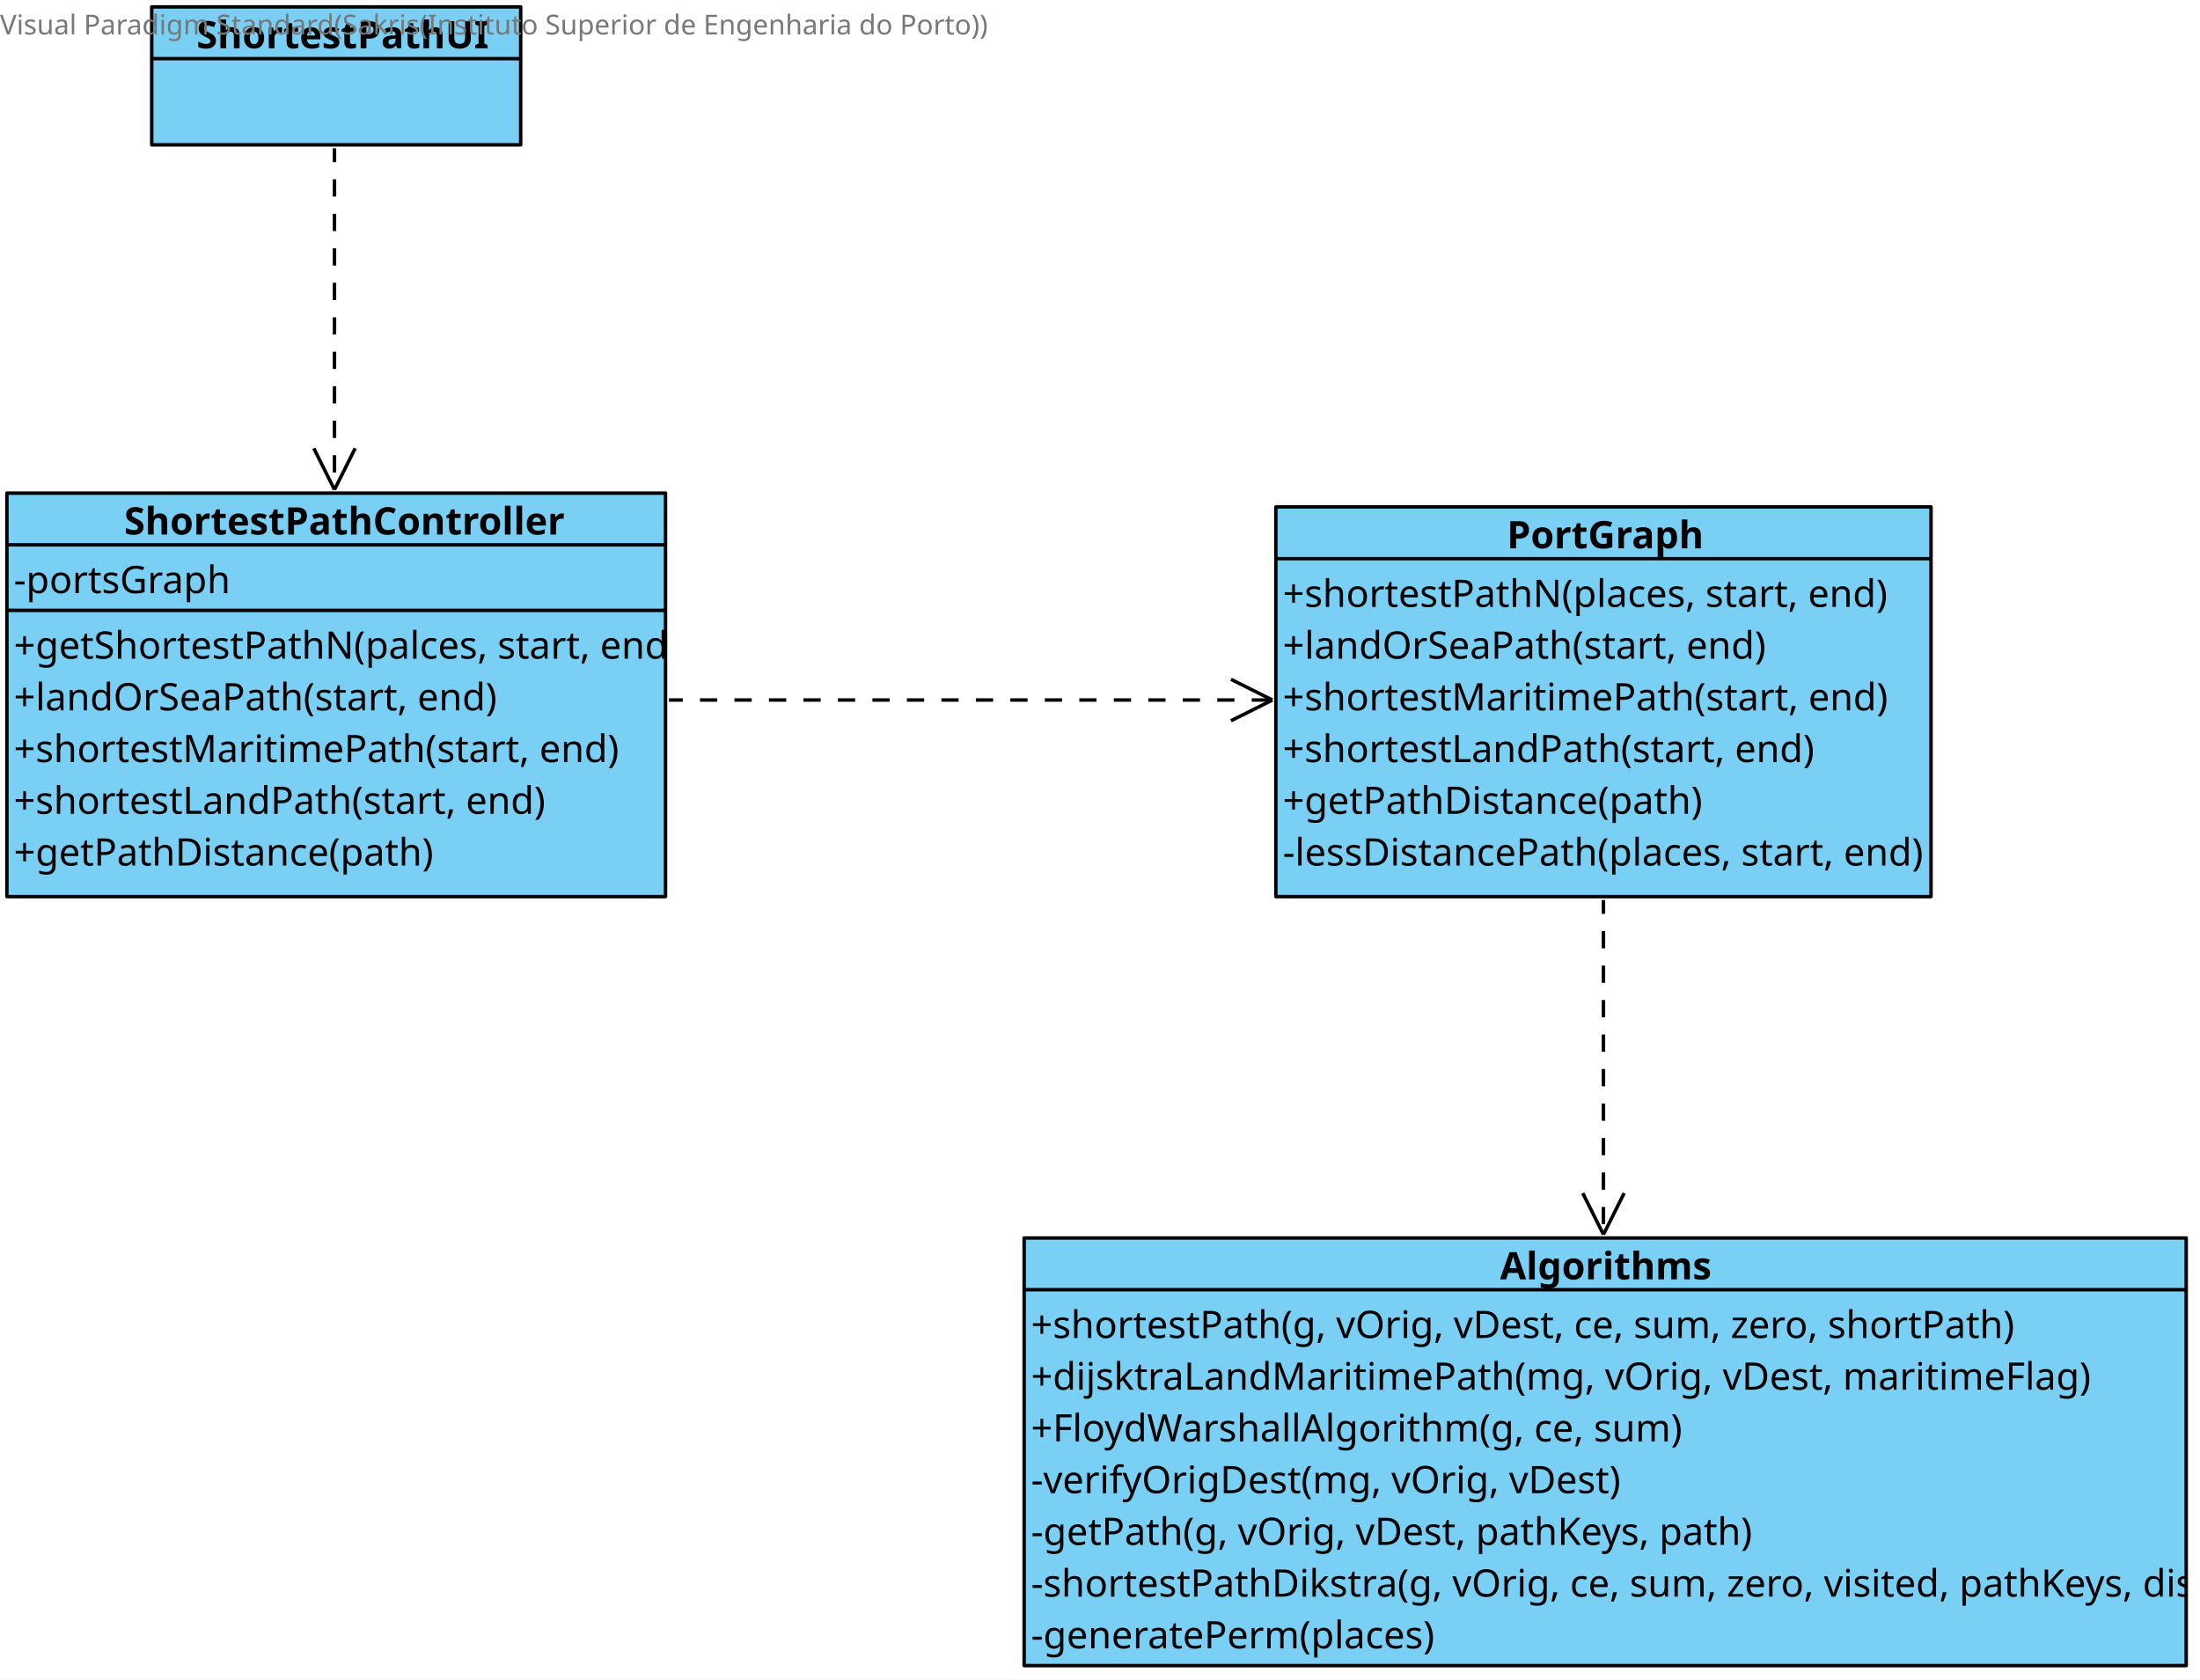
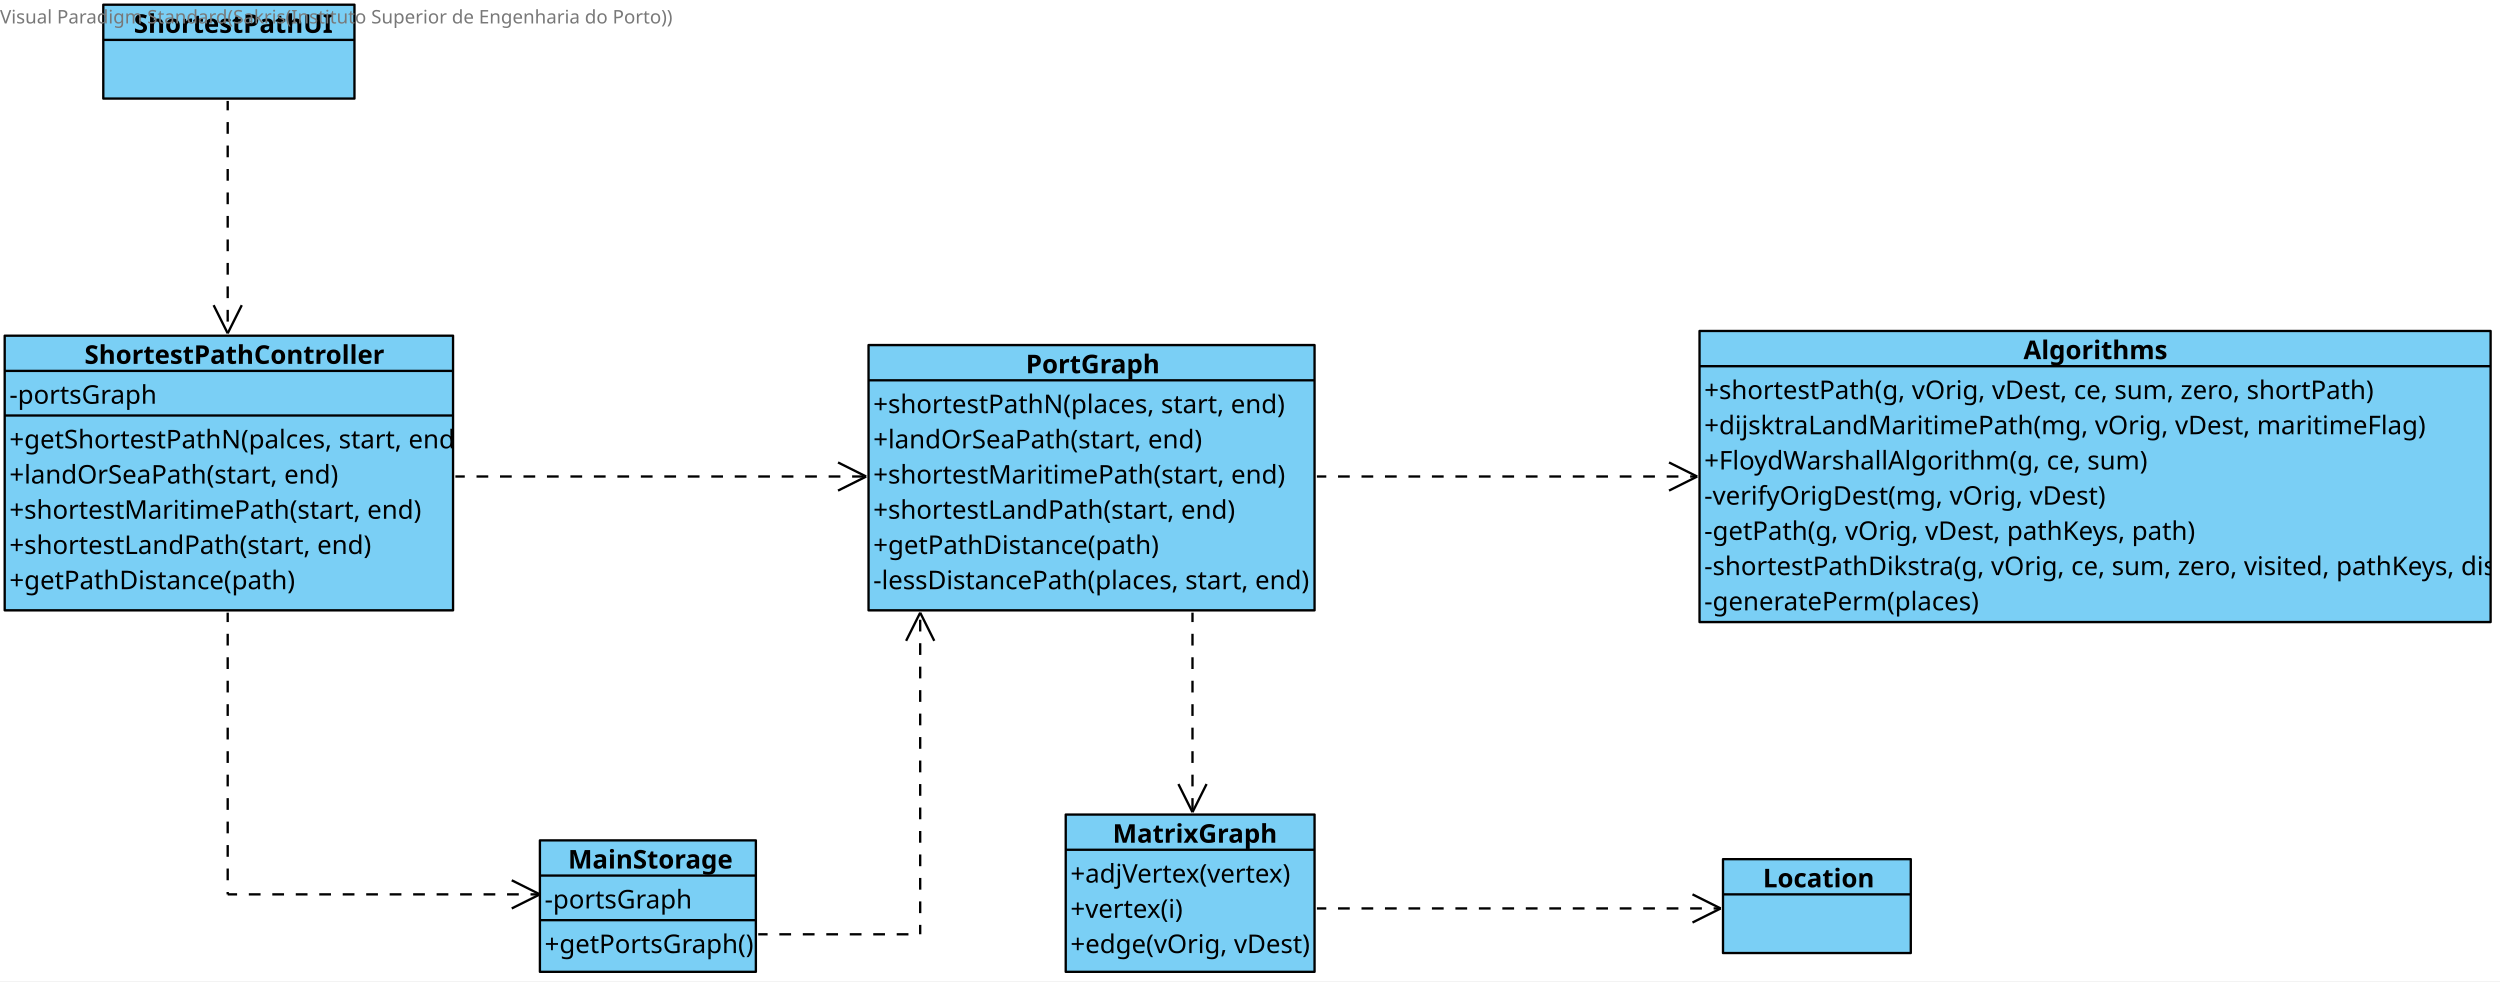
- <svg xmlns="http://www.w3.org/2000/svg" fill-opacity="0" color-rendering="auto" color-interpolation="auto" text-rendering="auto" stroke="rgb(0,0,0)" stroke-linecap="square" width="638" stroke-miterlimit="10" shape-rendering="auto" stroke-opacity="0" fill="rgb(0,0,0)" stroke-dasharray="none" font-weight="normal" stroke-width="1" height="487" font-family="'Dialog'" font-style="normal" stroke-linejoin="miter" font-size="12px" stroke-dashoffset="0" image-rendering="auto">
+ <svg xmlns="http://www.w3.org/2000/svg" fill-opacity="0" color-rendering="auto" color-interpolation="auto" text-rendering="auto" stroke="rgb(0,0,0)" stroke-linecap="square" width="1065" stroke-miterlimit="10" shape-rendering="auto" stroke-opacity="0" fill="rgb(0,0,0)" stroke-dasharray="none" font-weight="normal" stroke-width="1" height="418" font-family="'Dialog'" font-style="normal" stroke-linejoin="miter" font-size="12px" stroke-dashoffset="0" image-rendering="auto">
  <defs id="genericDefs" />
  <g>
    <defs id="defs1">
      <clipPath clipPathUnits="userSpaceOnUse" id="clipPath1">
        <path d="M-7 -7 L118 -7 L118 51 L-7 51 L-7 -7 Z" />
      </clipPath>
      <clipPath clipPathUnits="userSpaceOnUse" id="clipPath2">
        <path d="M0 0 L0 25 L107 25 L107 0 Z" />
      </clipPath>
      <clipPath clipPathUnits="userSpaceOnUse" id="clipPath3">
        <path d="M0 0 L0 15 L107 15 L107 0 Z" />
      </clipPath>
      <clipPath clipPathUnits="userSpaceOnUse" id="clipPath4">
        <path d="M-7 -7 L202 -7 L202 128 L-7 128 L-7 -7 Z" />
      </clipPath>
      <clipPath clipPathUnits="userSpaceOnUse" id="clipPath5">
        <path d="M0 0 L0 102 L191 102 L191 0 Z" />
      </clipPath>
      <clipPath clipPathUnits="userSpaceOnUse" id="clipPath6">
        <path d="M0 0 L0 15 L191 15 L191 0 Z" />
      </clipPath>
      <clipPath clipPathUnits="userSpaceOnUse" id="clipPath7">
        <path d="M-7 -7 L201 -7 L201 124 L-7 124 L-7 -7 Z" />
      </clipPath>
      <clipPath clipPathUnits="userSpaceOnUse" id="clipPath8">
        <path d="M0 0 L0 98 L190 98 L190 0 Z" />
      </clipPath>
      <clipPath clipPathUnits="userSpaceOnUse" id="clipPath9">
        <path d="M0 0 L0 15 L190 15 L190 0 Z" />
      </clipPath>
      <clipPath clipPathUnits="userSpaceOnUse" id="clipPath10">
        <path d="M-7 -7 L348 -7 L348 135 L-7 135 L-7 -7 Z" />
      </clipPath>
      <clipPath clipPathUnits="userSpaceOnUse" id="clipPath11">
        <path d="M0 0 L0 109 L337 109 L337 0 Z" />
      </clipPath>
      <clipPath clipPathUnits="userSpaceOnUse" id="clipPath12">
        <path d="M0 0 L0 15 L337 15 L337 0 Z" />
      </clipPath>
      <clipPath clipPathUnits="userSpaceOnUse" id="clipPath13">
+         <path d="M-7 -7 L103 -7 L103 67 L-7 67 L-7 -7 Z" />
+       </clipPath>
+       <clipPath clipPathUnits="userSpaceOnUse" id="clipPath14">
+         <path d="M0 0 L0 41 L92 41 L92 0 Z" />
+       </clipPath>
+       <clipPath clipPathUnits="userSpaceOnUse" id="clipPath15">
+         <path d="M0 0 L0 15 L92 15 L92 0 Z" />
+       </clipPath>
+       <clipPath clipPathUnits="userSpaceOnUse" id="clipPath16">
+         <path d="M-7 -7 L117 -7 L117 78 L-7 78 L-7 -7 Z" />
+       </clipPath>
+       <clipPath clipPathUnits="userSpaceOnUse" id="clipPath17">
+         <path d="M0 0 L0 52 L106 52 L106 0 Z" />
+       </clipPath>
+       <clipPath clipPathUnits="userSpaceOnUse" id="clipPath18">
+         <path d="M0 0 L0 15 L106 15 L106 0 Z" />
+       </clipPath>
+       <clipPath clipPathUnits="userSpaceOnUse" id="clipPath19">
+         <path d="M-7 -7 L91 -7 L91 51 L-7 51 L-7 -7 Z" />
+       </clipPath>
+       <clipPath clipPathUnits="userSpaceOnUse" id="clipPath20">
+         <path d="M0 0 L0 25 L80 25 L80 0 Z" />
+       </clipPath>
+       <clipPath clipPathUnits="userSpaceOnUse" id="clipPath21">
+         <path d="M0 0 L0 15 L80 15 L80 0 Z" />
+       </clipPath>
+       <clipPath clipPathUnits="userSpaceOnUse" id="clipPath22">
        <path d="M0 0 L104 0 L104 203 L0 203 L0 0 Z" />
      </clipPath>
-       <clipPath clipPathUnits="userSpaceOnUse" id="clipPath14">
+       <clipPath clipPathUnits="userSpaceOnUse" id="clipPath23">
        <path d="M0 0 L0 203 L104 203 L104 0 Z" />
      </clipPath>
-       <clipPath clipPathUnits="userSpaceOnUse" id="clipPath15">
+       <clipPath clipPathUnits="userSpaceOnUse" id="clipPath24">
        <path d="M0 0 L279 0 L279 104 L0 104 L0 0 Z" />
      </clipPath>
-       <clipPath clipPathUnits="userSpaceOnUse" id="clipPath16">
+       <clipPath clipPathUnits="userSpaceOnUse" id="clipPath25">
        <path d="M0 0 L0 104 L279 104 L279 0 Z" />
      </clipPath>
-       <clipPath clipPathUnits="userSpaceOnUse" id="clipPath17">
-         <path d="M0 0 L104 0 L104 201 L0 201 L0 0 Z" />
-       </clipPath>
-       <clipPath clipPathUnits="userSpaceOnUse" id="clipPath18">
-         <path d="M0 0 L0 201 L104 201 L104 0 Z" />
+       <clipPath clipPathUnits="userSpaceOnUse" id="clipPath26">
+         <path d="M0 0 L266 0 L266 104 L0 104 L0 0 Z" />
+       </clipPath>
+       <clipPath clipPathUnits="userSpaceOnUse" id="clipPath27">
+         <path d="M0 0 L0 104 L266 104 L266 0 Z" />
+       </clipPath>
+       <clipPath clipPathUnits="userSpaceOnUse" id="clipPath28">
+         <path d="M0 0 L237 0 L237 224 L0 224 L0 0 Z" />
+       </clipPath>
+       <clipPath clipPathUnits="userSpaceOnUse" id="clipPath29">
+         <path d="M0 0 L0 224 L237 224 L237 0 Z" />
+       </clipPath>
+       <clipPath clipPathUnits="userSpaceOnUse" id="clipPath30">
+         <path d="M0 0 L173 0 L173 241 L0 241 L0 0 Z" />
+       </clipPath>
+       <clipPath clipPathUnits="userSpaceOnUse" id="clipPath31">
+         <path d="M0 0 L0 241 L173 241 L173 0 Z" />
+       </clipPath>
+       <clipPath clipPathUnits="userSpaceOnUse" id="clipPath32">
+         <path d="M0 0 L104 0 L104 189 L0 189 L0 0 Z" />
+       </clipPath>
+       <clipPath clipPathUnits="userSpaceOnUse" id="clipPath33">
+         <path d="M0 0 L0 189 L104 189 L104 0 Z" />
+       </clipPath>
+       <clipPath clipPathUnits="userSpaceOnUse" id="clipPath34">
+         <path d="M0 0 L276 0 L276 104 L0 104 L0 0 Z" />
+       </clipPath>
+       <clipPath clipPathUnits="userSpaceOnUse" id="clipPath35">
+         <path d="M0 0 L0 104 L276 104 L276 0 Z" />
      </clipPath>
    </defs>
    <g fill="white" text-rendering="geometricPrecision" fill-opacity="1" stroke-opacity="1" stroke="white">
-       <rect x="0" width="638" height="487" y="0" stroke="none" />
+       <rect x="0" width="1065" height="418" y="0" stroke="none" />
    </g>
    <g font-size="11px" transform="translate(44,2)" fill-opacity="1" fill="rgb(122,207,245)" text-rendering="geometricPrecision" image-rendering="optimizeQuality" font-family="sans-serif" stroke="rgb(122,207,245)" font-weight="bold" stroke-opacity="1">
      <rect x="0" width="107" height="40" y="0" clip-path="url(#clipPath1)" stroke="none" />
    </g>
    <g fill-opacity="1" text-rendering="geometricPrecision" stroke="black" stroke-linecap="butt" transform="translate(44,2)" stroke-miterlimit="0" stroke-opacity="1" fill="black" font-weight="bold" font-family="sans-serif" stroke-linejoin="round" font-size="11px" image-rendering="optimizeQuality">
      <rect fill="none" x="0" width="107" height="40" y="0" clip-path="url(#clipPath1)" />
      <line y2="15" fill="none" x1="0" clip-path="url(#clipPath1)" x2="107" y1="15" />
    </g>
    <g font-size="11px" transform="translate(44,2)" fill-opacity="1" fill="black" text-rendering="geometricPrecision" image-rendering="optimizeQuality" font-family="sans-serif" stroke="black" font-weight="bold" stroke-opacity="1">
      <text x="13" xml:space="preserve" y="12" clip-path="url(#clipPath3)" stroke="none">ShortestPathUI</text>
    </g>
    <g font-size="11px" transform="translate(2,143)" fill-opacity="1" fill="rgb(122,207,245)" text-rendering="geometricPrecision" image-rendering="optimizeQuality" font-family="sans-serif" stroke="rgb(122,207,245)" font-weight="bold" stroke-opacity="1">
      <rect x="0" width="191" height="117" y="0" clip-path="url(#clipPath4)" stroke="none" />
    </g>
    <g fill-opacity="1" text-rendering="geometricPrecision" stroke="black" stroke-linecap="butt" transform="translate(2,143)" stroke-miterlimit="0" stroke-opacity="1" fill="black" font-weight="bold" font-family="sans-serif" stroke-linejoin="round" font-size="11px" image-rendering="optimizeQuality">
      <rect fill="none" x="0" width="191" height="117" y="0" clip-path="url(#clipPath4)" />
      <line y2="15" fill="none" x1="0" clip-path="url(#clipPath4)" x2="191" y1="15" />
    </g>
    <g font-size="11px" transform="matrix(1,0,0,1,2,158)" fill-opacity="1" fill="black" text-rendering="geometricPrecision" image-rendering="optimizeQuality" font-family="sans-serif" stroke="black" stroke-opacity="1">
      <text x="2" xml:space="preserve" y="14" clip-path="url(#clipPath5)" stroke="none">-portsGraph</text>
    </g>
    <g stroke-linecap="butt" font-size="11px" transform="matrix(1,0,0,1,2,158)" fill-opacity="1" fill="black" text-rendering="geometricPrecision" image-rendering="optimizeQuality" font-family="sans-serif" stroke-linejoin="bevel" stroke="black" stroke-opacity="1" stroke-miterlimit="0">
      <line y2="19" fill="none" x1="0" clip-path="url(#clipPath5)" x2="191" y1="19" />
    </g>
    <g font-size="11px" transform="matrix(1,0,0,1,2,158)" fill-opacity="1" fill="black" text-rendering="geometricPrecision" image-rendering="optimizeQuality" font-family="sans-serif" stroke="black" stroke-opacity="1">
      <text x="2" xml:space="preserve" y="33" clip-path="url(#clipPath5)" stroke="none">+getShortestPathN(palces, start, end)</text>
    </g>
    <g font-size="11px" transform="matrix(1,0,0,1,2,158)" fill-opacity="1" fill="black" text-rendering="geometricPrecision" image-rendering="optimizeQuality" font-family="sans-serif" stroke="black" stroke-opacity="1">
      <text x="2" xml:space="preserve" y="48" clip-path="url(#clipPath5)" stroke="none">+landOrSeaPath(start, end)</text>
    </g>
    <g font-size="11px" transform="matrix(1,0,0,1,2,158)" fill-opacity="1" fill="black" text-rendering="geometricPrecision" image-rendering="optimizeQuality" font-family="sans-serif" stroke="black" stroke-opacity="1">
      <text x="2" xml:space="preserve" y="63" clip-path="url(#clipPath5)" stroke="none">+shortestMaritimePath(start, end)</text>
    </g>
    <g font-size="11px" transform="matrix(1,0,0,1,2,158)" fill-opacity="1" fill="black" text-rendering="geometricPrecision" image-rendering="optimizeQuality" font-family="sans-serif" stroke="black" stroke-opacity="1">
      <text x="2" xml:space="preserve" y="78" clip-path="url(#clipPath5)" stroke="none">+shortestLandPath(start, end)</text>
    </g>
    <g font-size="11px" transform="matrix(1,0,0,1,2,158)" fill-opacity="1" fill="black" text-rendering="geometricPrecision" image-rendering="optimizeQuality" font-family="sans-serif" stroke="black" stroke-opacity="1">
      <text x="2" xml:space="preserve" y="93" clip-path="url(#clipPath5)" stroke="none">+getPathDistance(path)</text>
    </g>
    <g font-size="11px" transform="translate(2,143)" fill-opacity="1" fill="black" text-rendering="geometricPrecision" image-rendering="optimizeQuality" font-family="sans-serif" stroke="black" font-weight="bold" stroke-opacity="1">
      <text x="34" xml:space="preserve" y="12" clip-path="url(#clipPath6)" stroke="none">ShortestPathController</text>
    </g>
    <g font-size="11px" transform="translate(370,147)" fill-opacity="1" fill="rgb(122,207,245)" text-rendering="geometricPrecision" image-rendering="optimizeQuality" font-family="sans-serif" stroke="rgb(122,207,245)" font-weight="bold" stroke-opacity="1">
      <rect x="0" width="190" height="113" y="0" clip-path="url(#clipPath7)" stroke="none" />
    </g>
    <g fill-opacity="1" text-rendering="geometricPrecision" stroke="black" stroke-linecap="butt" transform="translate(370,147)" stroke-miterlimit="0" stroke-opacity="1" fill="black" font-weight="bold" font-family="sans-serif" stroke-linejoin="round" font-size="11px" image-rendering="optimizeQuality">
      <rect fill="none" x="0" width="190" height="113" y="0" clip-path="url(#clipPath7)" />
      <line y2="15" fill="none" x1="0" clip-path="url(#clipPath7)" x2="190" y1="15" />
    </g>
    <g font-size="11px" transform="matrix(1,0,0,1,370,162)" fill-opacity="1" fill="black" text-rendering="geometricPrecision" image-rendering="optimizeQuality" font-family="sans-serif" stroke="black" stroke-opacity="1">
      <text x="2" xml:space="preserve" y="14" clip-path="url(#clipPath8)" stroke="none">+shortestPathN(places, start, end)</text>
    </g>
    <g font-size="11px" transform="matrix(1,0,0,1,370,162)" fill-opacity="1" fill="black" text-rendering="geometricPrecision" image-rendering="optimizeQuality" font-family="sans-serif" stroke="black" stroke-opacity="1">
      <text x="2" xml:space="preserve" y="29" clip-path="url(#clipPath8)" stroke="none">+landOrSeaPath(start, end)</text>
    </g>
    <g font-size="11px" transform="matrix(1,0,0,1,370,162)" fill-opacity="1" fill="black" text-rendering="geometricPrecision" image-rendering="optimizeQuality" font-family="sans-serif" stroke="black" stroke-opacity="1">
      <text x="2" xml:space="preserve" y="44" clip-path="url(#clipPath8)" stroke="none">+shortestMaritimePath(start, end)</text>
    </g>
    <g font-size="11px" transform="matrix(1,0,0,1,370,162)" fill-opacity="1" fill="black" text-rendering="geometricPrecision" image-rendering="optimizeQuality" font-family="sans-serif" stroke="black" stroke-opacity="1">
      <text x="2" xml:space="preserve" y="59" clip-path="url(#clipPath8)" stroke="none">+shortestLandPath(start, end)</text>
    </g>
    <g font-size="11px" transform="matrix(1,0,0,1,370,162)" fill-opacity="1" fill="black" text-rendering="geometricPrecision" image-rendering="optimizeQuality" font-family="sans-serif" stroke="black" stroke-opacity="1">
      <text x="2" xml:space="preserve" y="74" clip-path="url(#clipPath8)" stroke="none">+getPathDistance(path)</text>
    </g>
    <g font-size="11px" transform="matrix(1,0,0,1,370,162)" fill-opacity="1" fill="black" text-rendering="geometricPrecision" image-rendering="optimizeQuality" font-family="sans-serif" stroke="black" stroke-opacity="1">
      <text x="2" xml:space="preserve" y="89" clip-path="url(#clipPath8)" stroke="none">-lessDistancePath(places, start, end)</text>
    </g>
    <g font-size="11px" transform="translate(370,147)" fill-opacity="1" fill="black" text-rendering="geometricPrecision" image-rendering="optimizeQuality" font-family="sans-serif" stroke="black" font-weight="bold" stroke-opacity="1">
      <text x="67" xml:space="preserve" y="12" clip-path="url(#clipPath9)" stroke="none">PortGraph</text>
    </g>
-     <g font-size="11px" transform="translate(297,359)" fill-opacity="1" fill="rgb(122,207,245)" text-rendering="geometricPrecision" image-rendering="optimizeQuality" font-family="sans-serif" stroke="rgb(122,207,245)" font-weight="bold" stroke-opacity="1">
+     <g font-size="11px" transform="translate(724,141)" fill-opacity="1" fill="rgb(122,207,245)" text-rendering="geometricPrecision" image-rendering="optimizeQuality" font-family="sans-serif" stroke="rgb(122,207,245)" font-weight="bold" stroke-opacity="1">
      <rect x="0" width="337" height="124" y="0" clip-path="url(#clipPath10)" stroke="none" />
    </g>
-     <g fill-opacity="1" text-rendering="geometricPrecision" stroke="black" stroke-linecap="butt" transform="translate(297,359)" stroke-miterlimit="0" stroke-opacity="1" fill="black" font-weight="bold" font-family="sans-serif" stroke-linejoin="round" font-size="11px" image-rendering="optimizeQuality">
+     <g fill-opacity="1" text-rendering="geometricPrecision" stroke="black" stroke-linecap="butt" transform="translate(724,141)" stroke-miterlimit="0" stroke-opacity="1" fill="black" font-weight="bold" font-family="sans-serif" stroke-linejoin="round" font-size="11px" image-rendering="optimizeQuality">
      <rect fill="none" x="0" width="337" height="124" y="0" clip-path="url(#clipPath10)" />
      <line y2="15" fill="none" x1="0" clip-path="url(#clipPath10)" x2="337" y1="15" />
    </g>
-     <g font-size="11px" transform="matrix(1,0,0,1,297,374)" fill-opacity="1" fill="black" text-rendering="geometricPrecision" image-rendering="optimizeQuality" font-family="sans-serif" stroke="black" stroke-opacity="1">
+     <g font-size="11px" transform="matrix(1,0,0,1,724,156)" fill-opacity="1" fill="black" text-rendering="geometricPrecision" image-rendering="optimizeQuality" font-family="sans-serif" stroke="black" stroke-opacity="1">
      <text x="2" xml:space="preserve" y="14" clip-path="url(#clipPath11)" stroke="none">+shortestPath(g, vOrig, vDest, ce, sum, zero, shortPath)</text>
    </g>
-     <g font-size="11px" transform="matrix(1,0,0,1,297,374)" fill-opacity="1" fill="black" text-rendering="geometricPrecision" image-rendering="optimizeQuality" font-family="sans-serif" stroke="black" stroke-opacity="1">
+     <g font-size="11px" transform="matrix(1,0,0,1,724,156)" fill-opacity="1" fill="black" text-rendering="geometricPrecision" image-rendering="optimizeQuality" font-family="sans-serif" stroke="black" stroke-opacity="1">
      <text x="2" xml:space="preserve" y="29" clip-path="url(#clipPath11)" stroke="none">+dijsktraLandMaritimePath(mg, vOrig, vDest, maritimeFlag)</text>
    </g>
-     <g font-size="11px" transform="matrix(1,0,0,1,297,374)" fill-opacity="1" fill="black" text-rendering="geometricPrecision" image-rendering="optimizeQuality" font-family="sans-serif" stroke="black" stroke-opacity="1">
+     <g font-size="11px" transform="matrix(1,0,0,1,724,156)" fill-opacity="1" fill="black" text-rendering="geometricPrecision" image-rendering="optimizeQuality" font-family="sans-serif" stroke="black" stroke-opacity="1">
      <text x="2" xml:space="preserve" y="44" clip-path="url(#clipPath11)" stroke="none">+FloydWarshallAlgorithm(g, ce, sum)</text>
    </g>
-     <g font-size="11px" transform="matrix(1,0,0,1,297,374)" fill-opacity="1" fill="black" text-rendering="geometricPrecision" image-rendering="optimizeQuality" font-family="sans-serif" stroke="black" stroke-opacity="1">
+     <g font-size="11px" transform="matrix(1,0,0,1,724,156)" fill-opacity="1" fill="black" text-rendering="geometricPrecision" image-rendering="optimizeQuality" font-family="sans-serif" stroke="black" stroke-opacity="1">
      <text x="2" xml:space="preserve" y="59" clip-path="url(#clipPath11)" stroke="none">-verifyOrigDest(mg, vOrig, vDest)</text>
    </g>
-     <g font-size="11px" transform="matrix(1,0,0,1,297,374)" fill-opacity="1" fill="black" text-rendering="geometricPrecision" image-rendering="optimizeQuality" font-family="sans-serif" stroke="black" stroke-opacity="1">
+     <g font-size="11px" transform="matrix(1,0,0,1,724,156)" fill-opacity="1" fill="black" text-rendering="geometricPrecision" image-rendering="optimizeQuality" font-family="sans-serif" stroke="black" stroke-opacity="1">
      <text x="2" xml:space="preserve" y="74" clip-path="url(#clipPath11)" stroke="none">-getPath(g, vOrig, vDest, pathKeys, path)</text>
    </g>
-     <g font-size="11px" transform="matrix(1,0,0,1,297,374)" fill-opacity="1" fill="black" text-rendering="geometricPrecision" image-rendering="optimizeQuality" font-family="sans-serif" stroke="black" stroke-opacity="1">
+     <g font-size="11px" transform="matrix(1,0,0,1,724,156)" fill-opacity="1" fill="black" text-rendering="geometricPrecision" image-rendering="optimizeQuality" font-family="sans-serif" stroke="black" stroke-opacity="1">
      <text x="2" xml:space="preserve" y="89" clip-path="url(#clipPath11)" stroke="none">-shortestPathDikstra(g, vOrig, ce, sum, zero, visited, pathKeys, dist)</text>
    </g>
-     <g font-size="11px" transform="matrix(1,0,0,1,297,374)" fill-opacity="1" fill="black" text-rendering="geometricPrecision" image-rendering="optimizeQuality" font-family="sans-serif" stroke="black" stroke-opacity="1">
+     <g font-size="11px" transform="matrix(1,0,0,1,724,156)" fill-opacity="1" fill="black" text-rendering="geometricPrecision" image-rendering="optimizeQuality" font-family="sans-serif" stroke="black" stroke-opacity="1">
      <text x="2" xml:space="preserve" y="104" clip-path="url(#clipPath11)" stroke="none">-generatePerm(places)</text>
    </g>
-     <g font-size="11px" transform="translate(297,359)" fill-opacity="1" fill="black" text-rendering="geometricPrecision" image-rendering="optimizeQuality" font-family="sans-serif" stroke="black" font-weight="bold" stroke-opacity="1">
+     <g font-size="11px" transform="translate(724,141)" fill-opacity="1" fill="black" text-rendering="geometricPrecision" image-rendering="optimizeQuality" font-family="sans-serif" stroke="black" font-weight="bold" stroke-opacity="1">
      <text x="138" xml:space="preserve" y="12" clip-path="url(#clipPath12)" stroke="none">Algorithms</text>
    </g>
+     <g font-size="11px" transform="translate(230,358)" fill-opacity="1" fill="rgb(122,207,245)" text-rendering="geometricPrecision" image-rendering="optimizeQuality" font-family="sans-serif" stroke="rgb(122,207,245)" font-weight="bold" stroke-opacity="1">
+       <rect x="0" width="92" height="56" y="0" clip-path="url(#clipPath13)" stroke="none" />
+     </g>
+     <g fill-opacity="1" text-rendering="geometricPrecision" stroke="black" stroke-linecap="butt" transform="translate(230,358)" stroke-miterlimit="0" stroke-opacity="1" fill="black" font-weight="bold" font-family="sans-serif" stroke-linejoin="round" font-size="11px" image-rendering="optimizeQuality">
+       <rect fill="none" x="0" width="92" height="56" y="0" clip-path="url(#clipPath13)" />
+       <line y2="15" fill="none" x1="0" clip-path="url(#clipPath13)" x2="92" y1="15" />
+     </g>
+     <g font-size="11px" transform="matrix(1,0,0,1,230,373)" fill-opacity="1" fill="black" text-rendering="geometricPrecision" image-rendering="optimizeQuality" font-family="sans-serif" stroke="black" stroke-opacity="1">
+       <text x="2" xml:space="preserve" y="14" clip-path="url(#clipPath14)" stroke="none">-portsGraph</text>
+     </g>
+     <g stroke-linecap="butt" font-size="11px" transform="matrix(1,0,0,1,230,373)" fill-opacity="1" fill="black" text-rendering="geometricPrecision" image-rendering="optimizeQuality" font-family="sans-serif" stroke-linejoin="bevel" stroke="black" stroke-opacity="1" stroke-miterlimit="0">
+       <line y2="19" fill="none" x1="0" clip-path="url(#clipPath14)" x2="92" y1="19" />
+     </g>
+     <g font-size="11px" transform="matrix(1,0,0,1,230,373)" fill-opacity="1" fill="black" text-rendering="geometricPrecision" image-rendering="optimizeQuality" font-family="sans-serif" stroke="black" stroke-opacity="1">
+       <text x="2" xml:space="preserve" y="33" clip-path="url(#clipPath14)" stroke="none">+getPortsGraph()</text>
+     </g>
+     <g font-size="11px" transform="translate(230,358)" fill-opacity="1" fill="black" text-rendering="geometricPrecision" image-rendering="optimizeQuality" font-family="sans-serif" stroke="black" font-weight="bold" stroke-opacity="1">
+       <text x="12" xml:space="preserve" y="12" clip-path="url(#clipPath15)" stroke="none">MainStorage</text>
+     </g>
+     <g font-size="11px" transform="translate(454,347)" fill-opacity="1" fill="rgb(122,207,245)" text-rendering="geometricPrecision" image-rendering="optimizeQuality" font-family="sans-serif" stroke="rgb(122,207,245)" font-weight="bold" stroke-opacity="1">
+       <rect x="0" width="106" height="67" y="0" clip-path="url(#clipPath16)" stroke="none" />
+     </g>
+     <g fill-opacity="1" text-rendering="geometricPrecision" stroke="black" stroke-linecap="butt" transform="translate(454,347)" stroke-miterlimit="0" stroke-opacity="1" fill="black" font-weight="bold" font-family="sans-serif" stroke-linejoin="round" font-size="11px" image-rendering="optimizeQuality">
+       <rect fill="none" x="0" width="106" height="67" y="0" clip-path="url(#clipPath16)" />
+       <line y2="15" fill="none" x1="0" clip-path="url(#clipPath16)" x2="106" y1="15" />
+     </g>
+     <g font-size="11px" transform="matrix(1,0,0,1,454,362)" fill-opacity="1" fill="black" text-rendering="geometricPrecision" image-rendering="optimizeQuality" font-family="sans-serif" stroke="black" stroke-opacity="1">
+       <text x="2" xml:space="preserve" y="14" clip-path="url(#clipPath17)" stroke="none">+adjVertex(vertex)</text>
+     </g>
+     <g font-size="11px" transform="matrix(1,0,0,1,454,362)" fill-opacity="1" fill="black" text-rendering="geometricPrecision" image-rendering="optimizeQuality" font-family="sans-serif" stroke="black" stroke-opacity="1">
+       <text x="2" xml:space="preserve" y="29" clip-path="url(#clipPath17)" stroke="none">+vertex(i)</text>
+     </g>
+     <g font-size="11px" transform="matrix(1,0,0,1,454,362)" fill-opacity="1" fill="black" text-rendering="geometricPrecision" image-rendering="optimizeQuality" font-family="sans-serif" stroke="black" stroke-opacity="1">
+       <text x="2" xml:space="preserve" y="44" clip-path="url(#clipPath17)" stroke="none">+edge(vOrig, vDest)</text>
+     </g>
+     <g font-size="11px" transform="translate(454,347)" fill-opacity="1" fill="black" text-rendering="geometricPrecision" image-rendering="optimizeQuality" font-family="sans-serif" stroke="black" font-weight="bold" stroke-opacity="1">
+       <text x="20" xml:space="preserve" y="12" clip-path="url(#clipPath18)" stroke="none">MatrixGraph</text>
+     </g>
+     <g font-size="11px" transform="translate(734,366)" fill-opacity="1" fill="rgb(122,207,245)" text-rendering="geometricPrecision" image-rendering="optimizeQuality" font-family="sans-serif" stroke="rgb(122,207,245)" font-weight="bold" stroke-opacity="1">
+       <rect x="0" width="80" height="40" y="0" clip-path="url(#clipPath19)" stroke="none" />
+     </g>
+     <g fill-opacity="1" text-rendering="geometricPrecision" stroke="black" stroke-linecap="butt" transform="translate(734,366)" stroke-miterlimit="0" stroke-opacity="1" fill="black" font-weight="bold" font-family="sans-serif" stroke-linejoin="round" font-size="11px" image-rendering="optimizeQuality">
+       <rect fill="none" x="0" width="80" height="40" y="0" clip-path="url(#clipPath19)" />
+       <line y2="15" fill="none" x1="0" clip-path="url(#clipPath19)" x2="80" y1="15" />
+     </g>
+     <g font-size="11px" transform="translate(734,366)" fill-opacity="1" fill="black" text-rendering="geometricPrecision" image-rendering="optimizeQuality" font-family="sans-serif" stroke="black" font-weight="bold" stroke-opacity="1">
+       <text x="17" xml:space="preserve" y="12" clip-path="url(#clipPath21)" stroke="none">Location</text>
+     </g>
    <g fill-opacity="1" text-rendering="geometricPrecision" stroke="black" stroke-linecap="butt" transform="translate(47,-7)" stroke-opacity="1" fill="black" stroke-dasharray="5" font-family="sans-serif" stroke-linejoin="round" font-size="11px" stroke-dashoffset="1" image-rendering="optimizeQuality">
-       <line y2="149" fill="none" x1="50" clip-path="url(#clipPath14)" x2="50" y1="50" />
-       <line clip-path="url(#clipPath14)" stroke-dashoffset="0" fill="none" x1="50" x2="56" y1="149" y2="137" stroke-dasharray="none" />
-       <line clip-path="url(#clipPath14)" stroke-dashoffset="0" fill="none" x1="50" x2="44" y1="149" y2="137" stroke-dasharray="none" />
+       <line y2="149" fill="none" x1="50" clip-path="url(#clipPath23)" x2="50" y1="50" />
+       <line clip-path="url(#clipPath23)" stroke-dashoffset="0" fill="none" x1="50" x2="56" y1="149" y2="137" stroke-dasharray="none" />
+       <line clip-path="url(#clipPath23)" stroke-dashoffset="0" fill="none" x1="50" x2="44" y1="149" y2="137" stroke-dasharray="none" />
    </g>
    <g fill-opacity="1" text-rendering="geometricPrecision" stroke="black" stroke-linecap="butt" transform="translate(144,153)" stroke-opacity="1" fill="black" stroke-dasharray="5" font-family="sans-serif" stroke-linejoin="round" font-size="11px" stroke-dashoffset="1" image-rendering="optimizeQuality">
-       <line y2="50" fill="none" x1="50" clip-path="url(#clipPath16)" x2="225" y1="50" />
-       <line clip-path="url(#clipPath16)" stroke-dashoffset="0" fill="none" x1="225" x2="213" y1="50" y2="44" stroke-dasharray="none" />
-       <line clip-path="url(#clipPath16)" stroke-dashoffset="0" fill="none" x1="225" x2="213" y1="50" y2="56" stroke-dasharray="none" />
-     </g>
-     <g fill-opacity="1" text-rendering="geometricPrecision" stroke="black" stroke-linecap="butt" transform="translate(415,211)" stroke-opacity="1" fill="black" stroke-dasharray="5" font-family="sans-serif" stroke-linejoin="round" font-size="11px" stroke-dashoffset="1" image-rendering="optimizeQuality">
-       <line y2="147" fill="none" x1="50" clip-path="url(#clipPath18)" x2="50" y1="50" />
-       <line clip-path="url(#clipPath18)" stroke-dashoffset="0" fill="none" x1="50" x2="56" y1="147" y2="135" stroke-dasharray="none" />
-       <line clip-path="url(#clipPath18)" stroke-dashoffset="0" fill="none" x1="50" x2="44" y1="147" y2="135" stroke-dasharray="none" />
+       <line y2="50" fill="none" x1="50" clip-path="url(#clipPath25)" x2="225" y1="50" />
+       <line clip-path="url(#clipPath25)" stroke-dashoffset="0" fill="none" x1="225" x2="213" y1="50" y2="44" stroke-dasharray="none" />
+       <line clip-path="url(#clipPath25)" stroke-dashoffset="0" fill="none" x1="225" x2="213" y1="50" y2="56" stroke-dasharray="none" />
+     </g>
+     <g fill-opacity="1" text-rendering="geometricPrecision" stroke="black" stroke-linecap="butt" transform="translate(511,153)" stroke-opacity="1" fill="black" stroke-dasharray="5" font-family="sans-serif" stroke-linejoin="round" font-size="11px" stroke-dashoffset="1" image-rendering="optimizeQuality">
+       <line y2="50" fill="none" x1="50" clip-path="url(#clipPath27)" x2="212" y1="50" />
+       <line clip-path="url(#clipPath27)" stroke-dashoffset="0" fill="none" x1="212" x2="200" y1="50" y2="44" stroke-dasharray="none" />
+       <line clip-path="url(#clipPath27)" stroke-dashoffset="0" fill="none" x1="212" x2="200" y1="50" y2="56" stroke-dasharray="none" />
+     </g>
+     <g fill-opacity="1" text-rendering="geometricPrecision" stroke="black" stroke-linecap="butt" transform="translate(47,211)" stroke-opacity="1" fill="black" stroke-dasharray="5" font-family="sans-serif" stroke-linejoin="round" font-size="11px" stroke-dashoffset="1" image-rendering="optimizeQuality">
+       <line y2="170" fill="none" x1="50" clip-path="url(#clipPath29)" x2="50" y1="50" />
+       <line y2="170" fill="none" x1="50" clip-path="url(#clipPath29)" x2="183" y1="170" />
+       <line clip-path="url(#clipPath29)" stroke-dashoffset="0" fill="none" x1="183" x2="171" y1="170" y2="164" stroke-dasharray="none" />
+       <line clip-path="url(#clipPath29)" stroke-dashoffset="0" fill="none" x1="183" x2="171" y1="170" y2="176" stroke-dasharray="none" />
+     </g>
+     <g fill-opacity="1" text-rendering="geometricPrecision" stroke="black" stroke-linecap="butt" transform="translate(273,211)" stroke-opacity="1" fill="black" stroke-dasharray="5" font-family="sans-serif" stroke-linejoin="round" font-size="11px" stroke-dashoffset="1" image-rendering="optimizeQuality">
+       <line y2="187" fill="none" x1="50" clip-path="url(#clipPath31)" x2="119" y1="187" />
+       <line y2="50" fill="none" x1="119" clip-path="url(#clipPath31)" x2="119" y1="187" />
+       <line clip-path="url(#clipPath31)" stroke-dashoffset="0" fill="none" x1="119" x2="113" y1="50" y2="62" stroke-dasharray="none" />
+       <line clip-path="url(#clipPath31)" stroke-dashoffset="0" fill="none" x1="119" x2="125" y1="50" y2="62" stroke-dasharray="none" />
+     </g>
+     <g fill-opacity="1" text-rendering="geometricPrecision" stroke="black" stroke-linecap="butt" transform="translate(458,211)" stroke-opacity="1" fill="black" stroke-dasharray="5" font-family="sans-serif" stroke-linejoin="round" font-size="11px" stroke-dashoffset="1" image-rendering="optimizeQuality">
+       <line y2="135" fill="none" x1="50" clip-path="url(#clipPath33)" x2="50" y1="50" />
+       <line clip-path="url(#clipPath33)" stroke-dashoffset="0" fill="none" x1="50" x2="56" y1="135" y2="123" stroke-dasharray="none" />
+       <line clip-path="url(#clipPath33)" stroke-dashoffset="0" fill="none" x1="50" x2="44" y1="135" y2="123" stroke-dasharray="none" />
+     </g>
+     <g fill-opacity="1" text-rendering="geometricPrecision" stroke="black" stroke-linecap="butt" transform="translate(511,337)" stroke-opacity="1" fill="black" stroke-dasharray="5" font-family="sans-serif" stroke-linejoin="round" font-size="11px" stroke-dashoffset="1" image-rendering="optimizeQuality">
+       <line y2="50" fill="none" x1="50" clip-path="url(#clipPath35)" x2="222" y1="50" />
+       <line clip-path="url(#clipPath35)" stroke-dashoffset="0" fill="none" x1="222" x2="210" y1="50" y2="44" stroke-dasharray="none" />
+       <line clip-path="url(#clipPath35)" stroke-dashoffset="0" fill="none" x1="222" x2="210" y1="50" y2="56" stroke-dasharray="none" />
    </g>
    <g font-size="8px" fill-opacity="1" fill="rgb(120,120,120)" text-rendering="geometricPrecision" image-rendering="optimizeQuality" stroke="rgb(120,120,120)" stroke-opacity="1">
      <text x="0" xml:space="preserve" y="10" stroke="none">Visual Paradigm Standard(Sakris(Instituto Superior de Engenharia do Porto))</text>
    </g>
  </g>
</svg>
